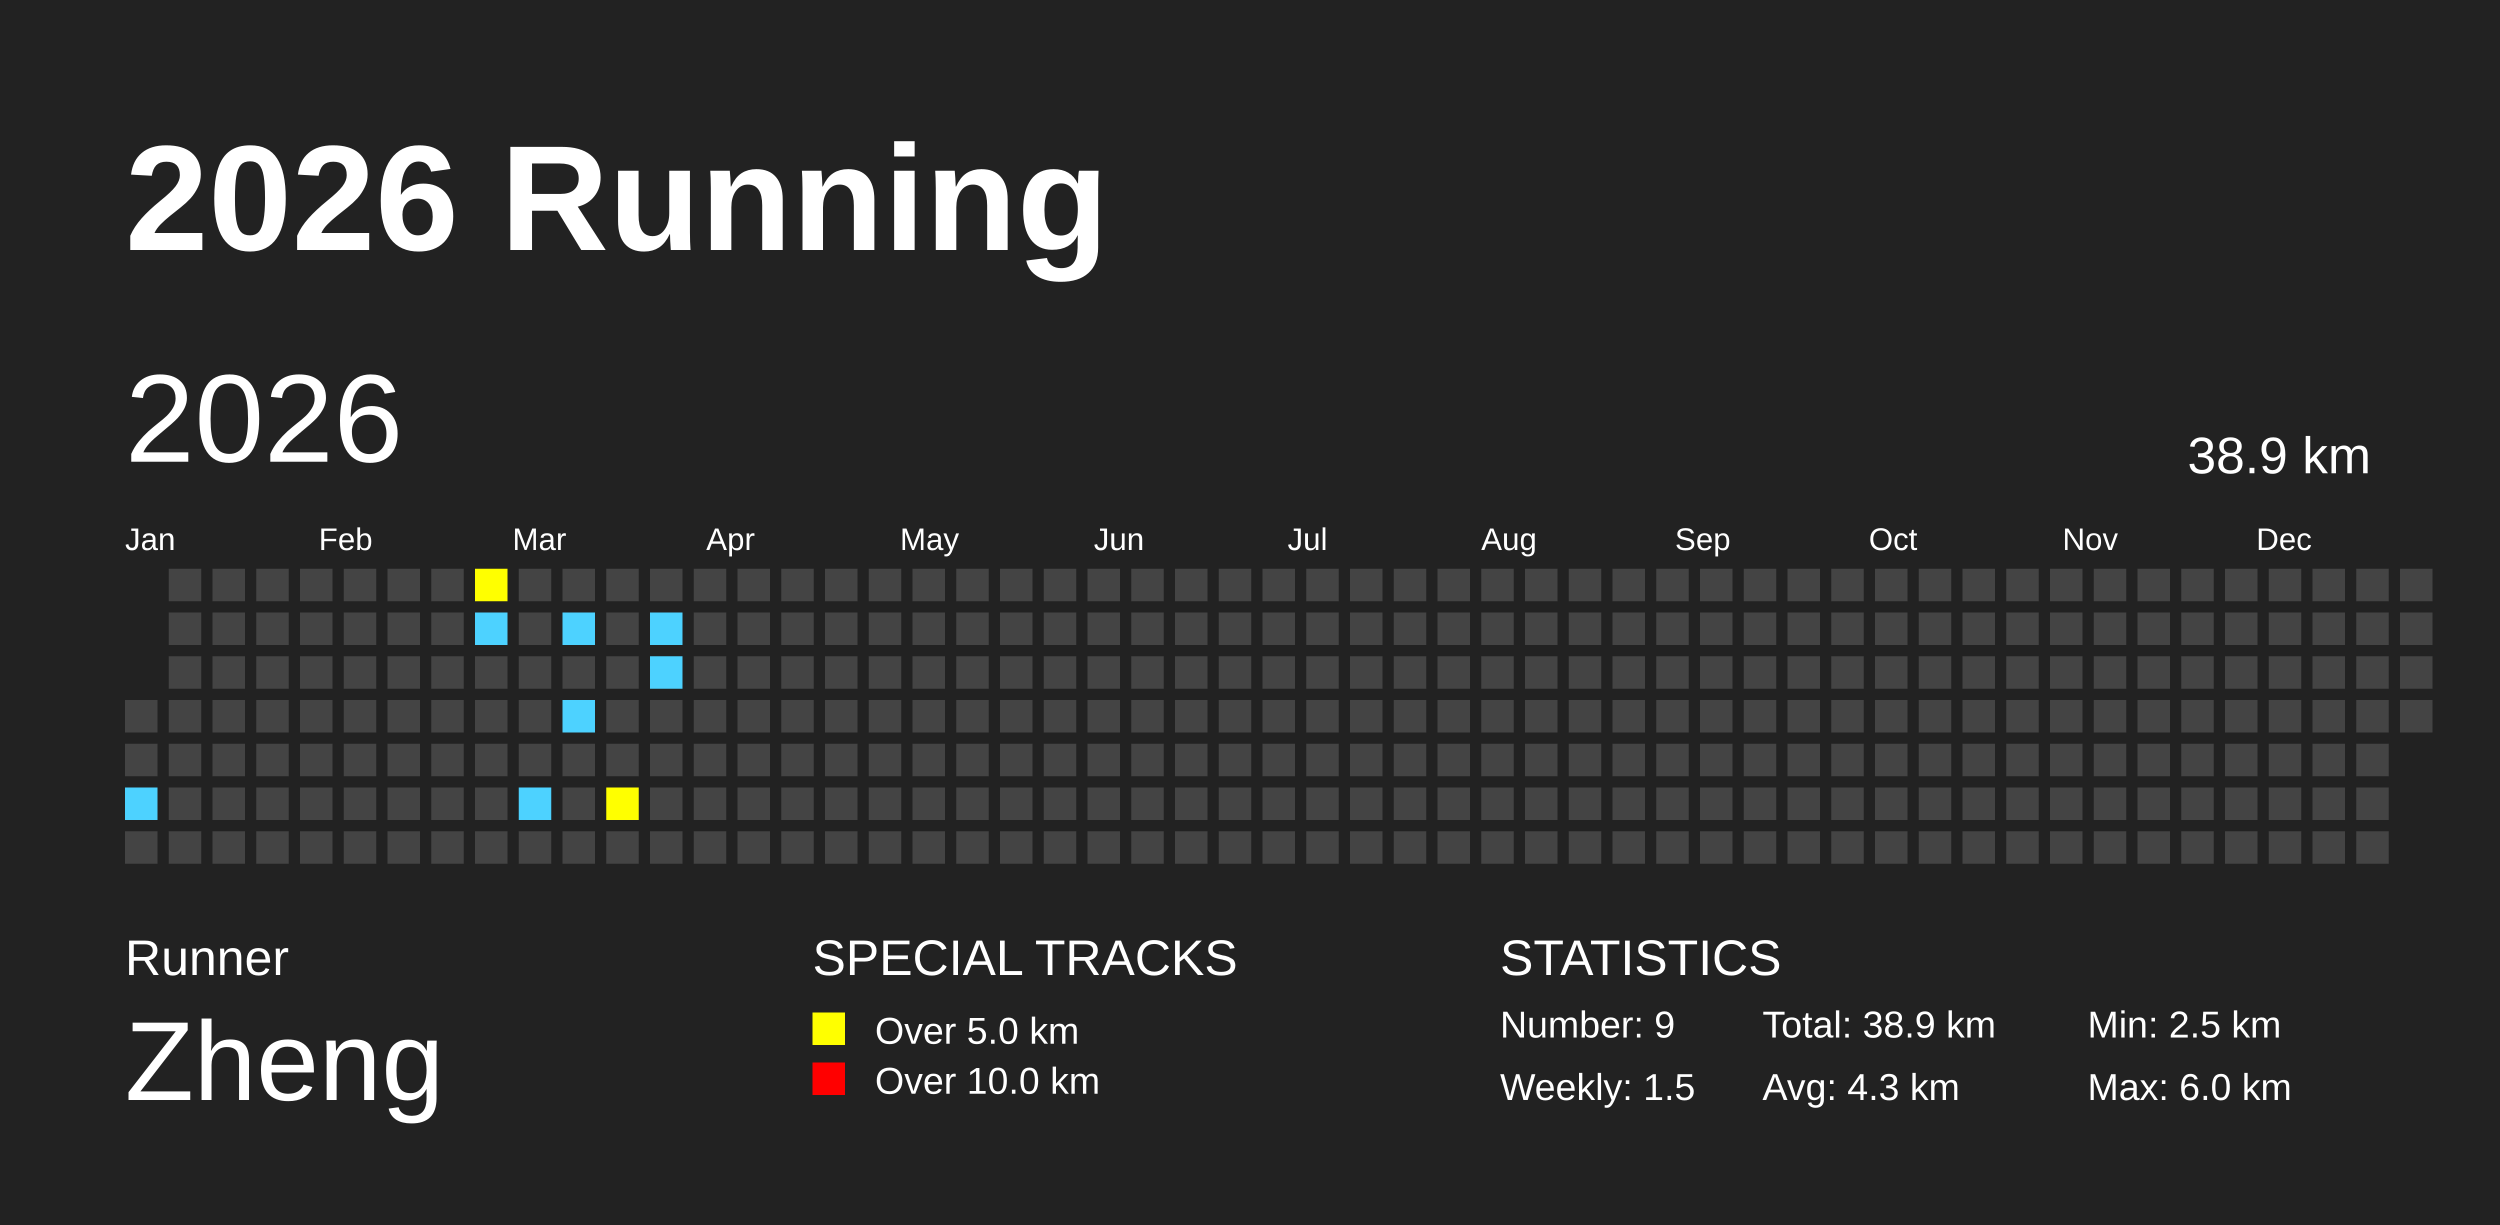
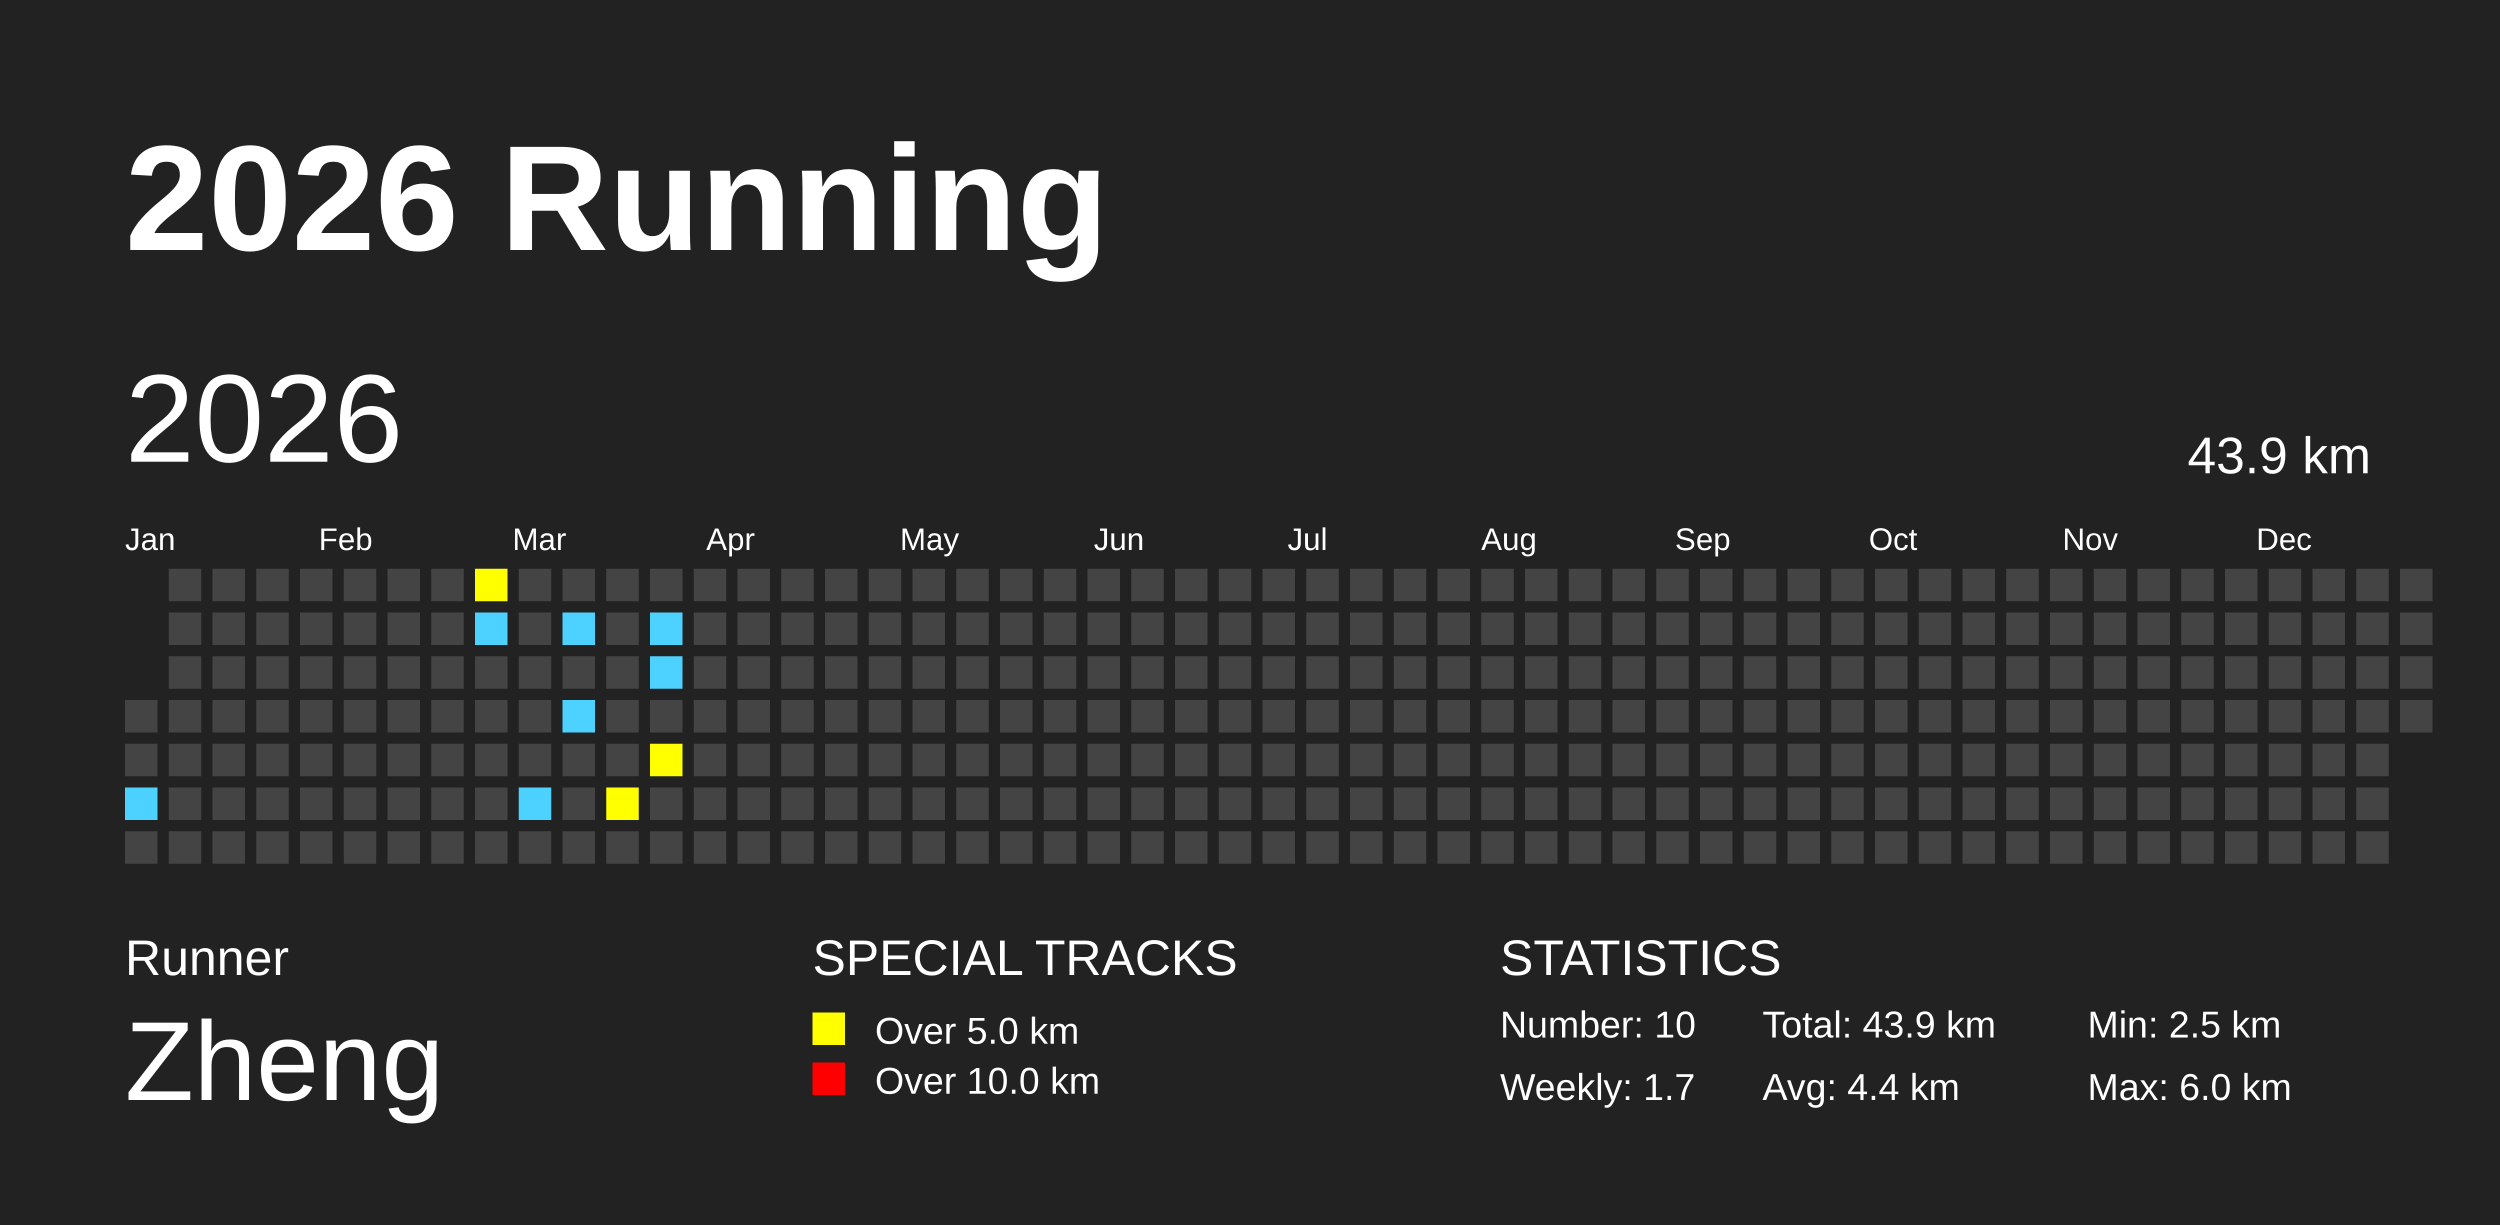
<svg xmlns="http://www.w3.org/2000/svg" baseProfile="full" height="98mm" version="1.1" viewBox="0,0,200,98" width="200mm">
  <defs />
  <rect fill="#222222" height="98" width="200" x="0" y="0" />
  <text fill="#FFFFFF" style="font-size:12px; font-family:Arial; font-weight:bold;" x="10" y="20">2026 Running</text>
  <text fill="#FFFFFF" style="font-size:4px; font-family:Arial" x="10" y="78">Runner</text>
  <text fill="#FFFFFF" style="font-size:9px; font-family:Arial" x="10" y="88">Zheng</text>
  <text fill="#FFFFFF" style="font-size:4px; font-family:Arial" x="65" y="78">SPECIAL TRACKS</text>
  <rect fill="yellow" height="2.6" width="2.6" x="65" y="81" />
  <text fill="#FFFFFF" style="font-size:3px; font-family:Arial" x="70" y="83.5">Over 5.0 km</text>
  <rect fill="red" height="2.6" width="2.6" x="65" y="85" />
  <text fill="#FFFFFF" style="font-size:3px; font-family:Arial" x="70" y="87.5">Over 10.0 km</text>
  <text fill="#FFFFFF" style="font-size:4px; font-family:Arial" x="120" y="78">STATISTICS</text>
-   <text fill="#FFFFFF" style="font-size:3px; font-family:Arial" x="120" y="83">Number: 9</text>
-   <text fill="#FFFFFF" style="font-size:3px; font-family:Arial" x="120" y="88">Weekly: 1.5</text>
-   <text fill="#FFFFFF" style="font-size:3px; font-family:Arial" x="141" y="83">Total: 38.9 km</text>
-   <text fill="#FFFFFF" style="font-size:3px; font-family:Arial" x="141" y="88">Avg: 4.3 km</text>
+   <text fill="#FFFFFF" style="font-size:3px; font-family:Arial" x="120" y="83">Number: 10</text>
+   <text fill="#FFFFFF" style="font-size:3px; font-family:Arial" x="120" y="88">Weekly: 1.7</text>
+   <text fill="#FFFFFF" style="font-size:3px; font-family:Arial" x="141" y="83">Total: 43.9 km</text>
+   <text fill="#FFFFFF" style="font-size:3px; font-family:Arial" x="141" y="88">Avg: 4.4 km</text>
  <text fill="#FFFFFF" style="font-size:3px; font-family:Arial" x="167" y="83">Min: 2.5 km</text>
  <text fill="#FFFFFF" style="font-size:3px; font-family:Arial" x="167" y="88">Max: 6.0 km</text>
  <text dominant-baseline="hanging" fill="#FFFFFF" style="font-size:10.0px; font-family:Arial;" x="10" y="30">2026</text>
-   <text dominant-baseline="hanging" fill="#FFFFFF" style="font-size:4.125px; font-family:Arial;" x="175" y="35">38.9 km</text>
+   <text dominant-baseline="hanging" fill="#FFFFFF" style="font-size:4.125px; font-family:Arial;" x="175" y="35">43.9 km</text>
  <text fill="#FFFFFF" style="font-size:2.5px; font-family:Arial" x="10.0" y="44">Jan</text>
  <text fill="#FFFFFF" style="font-size:2.5px; font-family:Arial" x="25.5" y="44">Feb</text>
  <text fill="#FFFFFF" style="font-size:2.5px; font-family:Arial" x="41.0" y="44">Mar</text>
  <text fill="#FFFFFF" style="font-size:2.5px; font-family:Arial" x="56.5" y="44">Apr</text>
  <text fill="#FFFFFF" style="font-size:2.5px; font-family:Arial" x="72.0" y="44">May</text>
  <text fill="#FFFFFF" style="font-size:2.5px; font-family:Arial" x="87.5" y="44">Jun</text>
  <text fill="#FFFFFF" style="font-size:2.5px; font-family:Arial" x="103.0" y="44">Jul</text>
  <text fill="#FFFFFF" style="font-size:2.5px; font-family:Arial" x="118.5" y="44">Aug</text>
  <text fill="#FFFFFF" style="font-size:2.5px; font-family:Arial" x="134.0" y="44">Sep</text>
  <text fill="#FFFFFF" style="font-size:2.5px; font-family:Arial" x="149.5" y="44">Oct</text>
  <text fill="#FFFFFF" style="font-size:2.5px; font-family:Arial" x="165.0" y="44">Nov</text>
  <text fill="#FFFFFF" style="font-size:2.5px; font-family:Arial" x="180.5" y="44">Dec</text>
  <rect fill="#444444" height="2.6" width="2.6" x="10.0" y="56.0" />
  <rect fill="#444444" height="2.6" width="2.6" x="10.0" y="59.5" />
  <rect fill="#4DD2FF" height="2.6" width="2.6" x="10.0" y="63.0" />
  <rect fill="#444444" height="2.6" width="2.6" x="10.0" y="66.5" />
  <rect fill="#444444" height="2.6" width="2.6" x="13.5" y="45.5" />
  <rect fill="#444444" height="2.6" width="2.6" x="13.5" y="49.0" />
  <rect fill="#444444" height="2.6" width="2.6" x="13.5" y="52.5" />
  <rect fill="#444444" height="2.6" width="2.6" x="13.5" y="56.0" />
  <rect fill="#444444" height="2.6" width="2.6" x="13.5" y="59.5" />
  <rect fill="#444444" height="2.6" width="2.6" x="13.5" y="63.0" />
  <rect fill="#444444" height="2.6" width="2.6" x="13.5" y="66.5" />
  <rect fill="#444444" height="2.6" width="2.6" x="17.0" y="45.5" />
  <rect fill="#444444" height="2.6" width="2.6" x="17.0" y="49.0" />
  <rect fill="#444444" height="2.6" width="2.6" x="17.0" y="52.5" />
  <rect fill="#444444" height="2.6" width="2.6" x="17.0" y="56.0" />
  <rect fill="#444444" height="2.6" width="2.6" x="17.0" y="59.5" />
  <rect fill="#444444" height="2.6" width="2.6" x="17.0" y="63.0" />
  <rect fill="#444444" height="2.6" width="2.6" x="17.0" y="66.5" />
  <rect fill="#444444" height="2.6" width="2.6" x="20.5" y="45.5" />
  <rect fill="#444444" height="2.6" width="2.6" x="20.5" y="49.0" />
  <rect fill="#444444" height="2.6" width="2.6" x="20.5" y="52.5" />
  <rect fill="#444444" height="2.6" width="2.6" x="20.5" y="56.0" />
  <rect fill="#444444" height="2.6" width="2.6" x="20.5" y="59.5" />
  <rect fill="#444444" height="2.6" width="2.6" x="20.5" y="63.0" />
  <rect fill="#444444" height="2.6" width="2.6" x="20.5" y="66.5" />
  <rect fill="#444444" height="2.6" width="2.6" x="24.0" y="45.5" />
  <rect fill="#444444" height="2.6" width="2.6" x="24.0" y="49.0" />
  <rect fill="#444444" height="2.6" width="2.6" x="24.0" y="52.5" />
  <rect fill="#444444" height="2.6" width="2.6" x="24.0" y="56.0" />
  <rect fill="#444444" height="2.6" width="2.6" x="24.0" y="59.5" />
  <rect fill="#444444" height="2.6" width="2.6" x="24.0" y="63.0" />
  <rect fill="#444444" height="2.6" width="2.6" x="24.0" y="66.5" />
  <rect fill="#444444" height="2.6" width="2.6" x="27.5" y="45.5" />
  <rect fill="#444444" height="2.6" width="2.6" x="27.5" y="49.0" />
  <rect fill="#444444" height="2.6" width="2.6" x="27.5" y="52.5" />
  <rect fill="#444444" height="2.6" width="2.6" x="27.5" y="56.0" />
  <rect fill="#444444" height="2.6" width="2.6" x="27.5" y="59.5" />
  <rect fill="#444444" height="2.6" width="2.6" x="27.5" y="63.0" />
  <rect fill="#444444" height="2.6" width="2.6" x="27.5" y="66.5" />
  <rect fill="#444444" height="2.6" width="2.6" x="31.0" y="45.5" />
  <rect fill="#444444" height="2.6" width="2.6" x="31.0" y="49.0" />
  <rect fill="#444444" height="2.6" width="2.6" x="31.0" y="52.5" />
  <rect fill="#444444" height="2.6" width="2.6" x="31.0" y="56.0" />
  <rect fill="#444444" height="2.6" width="2.6" x="31.0" y="59.5" />
  <rect fill="#444444" height="2.6" width="2.6" x="31.0" y="63.0" />
  <rect fill="#444444" height="2.6" width="2.6" x="31.0" y="66.5" />
  <rect fill="#444444" height="2.6" width="2.6" x="34.5" y="45.5" />
  <rect fill="#444444" height="2.6" width="2.6" x="34.5" y="49.0" />
  <rect fill="#444444" height="2.6" width="2.6" x="34.5" y="52.5" />
  <rect fill="#444444" height="2.6" width="2.6" x="34.5" y="56.0" />
  <rect fill="#444444" height="2.6" width="2.6" x="34.5" y="59.5" />
  <rect fill="#444444" height="2.6" width="2.6" x="34.5" y="63.0" />
  <rect fill="#444444" height="2.6" width="2.6" x="34.5" y="66.5" />
  <rect fill="yellow" height="2.6" width="2.6" x="38.0" y="45.5" />
  <rect fill="#4DD2FF" height="2.6" width="2.6" x="38.0" y="49.0" />
  <rect fill="#444444" height="2.6" width="2.6" x="38.0" y="52.5" />
  <rect fill="#444444" height="2.6" width="2.6" x="38.0" y="56.0" />
  <rect fill="#444444" height="2.6" width="2.6" x="38.0" y="59.5" />
  <rect fill="#444444" height="2.6" width="2.6" x="38.0" y="63.0" />
  <rect fill="#444444" height="2.6" width="2.6" x="38.0" y="66.5" />
  <rect fill="#444444" height="2.6" width="2.6" x="41.5" y="45.5" />
  <rect fill="#444444" height="2.6" width="2.6" x="41.5" y="49.0" />
  <rect fill="#444444" height="2.6" width="2.6" x="41.5" y="52.5" />
  <rect fill="#444444" height="2.6" width="2.6" x="41.5" y="56.0" />
  <rect fill="#444444" height="2.6" width="2.6" x="41.5" y="59.5" />
  <rect fill="#4DD2FF" height="2.6" width="2.6" x="41.5" y="63.0" />
  <rect fill="#444444" height="2.6" width="2.6" x="41.5" y="66.5" />
  <rect fill="#444444" height="2.6" width="2.6" x="45.0" y="45.5" />
  <rect fill="#4DD2FF" height="2.6" width="2.6" x="45.0" y="49.0" />
  <rect fill="#444444" height="2.6" width="2.6" x="45.0" y="52.5" />
  <rect fill="#4DD2FF" height="2.6" width="2.6" x="45.0" y="56.0" />
  <rect fill="#444444" height="2.6" width="2.6" x="45.0" y="59.5" />
  <rect fill="#444444" height="2.6" width="2.6" x="45.0" y="63.0" />
  <rect fill="#444444" height="2.6" width="2.6" x="45.0" y="66.5" />
  <rect fill="#444444" height="2.6" width="2.6" x="48.5" y="45.5" />
  <rect fill="#444444" height="2.6" width="2.6" x="48.5" y="49.0" />
  <rect fill="#444444" height="2.6" width="2.6" x="48.5" y="52.5" />
  <rect fill="#444444" height="2.6" width="2.6" x="48.5" y="56.0" />
  <rect fill="#444444" height="2.6" width="2.6" x="48.5" y="59.5" />
  <rect fill="yellow" height="2.6" width="2.6" x="48.5" y="63.0" />
  <rect fill="#444444" height="2.6" width="2.6" x="48.5" y="66.5" />
  <rect fill="#444444" height="2.6" width="2.6" x="52.0" y="45.5" />
  <rect fill="#4DD2FF" height="2.6" width="2.6" x="52.0" y="49.0" />
  <rect fill="#4DD2FF" height="2.6" width="2.6" x="52.0" y="52.5" />
  <rect fill="#444444" height="2.6" width="2.6" x="52.0" y="56.0" />
-   <rect fill="#444444" height="2.6" width="2.6" x="52.0" y="59.5" />
+   <rect fill="yellow" height="2.6" width="2.6" x="52.0" y="59.5" />
  <rect fill="#444444" height="2.6" width="2.6" x="52.0" y="63.0" />
  <rect fill="#444444" height="2.6" width="2.6" x="52.0" y="66.5" />
  <rect fill="#444444" height="2.6" width="2.6" x="55.5" y="45.5" />
  <rect fill="#444444" height="2.6" width="2.6" x="55.5" y="49.0" />
  <rect fill="#444444" height="2.6" width="2.6" x="55.5" y="52.5" />
  <rect fill="#444444" height="2.6" width="2.6" x="55.5" y="56.0" />
  <rect fill="#444444" height="2.6" width="2.6" x="55.5" y="59.5" />
  <rect fill="#444444" height="2.6" width="2.6" x="55.5" y="63.0" />
  <rect fill="#444444" height="2.6" width="2.6" x="55.5" y="66.5" />
  <rect fill="#444444" height="2.6" width="2.6" x="59.0" y="45.5" />
  <rect fill="#444444" height="2.6" width="2.6" x="59.0" y="49.0" />
  <rect fill="#444444" height="2.6" width="2.6" x="59.0" y="52.5" />
  <rect fill="#444444" height="2.6" width="2.6" x="59.0" y="56.0" />
  <rect fill="#444444" height="2.6" width="2.6" x="59.0" y="59.5" />
  <rect fill="#444444" height="2.6" width="2.6" x="59.0" y="63.0" />
  <rect fill="#444444" height="2.6" width="2.6" x="59.0" y="66.5" />
  <rect fill="#444444" height="2.6" width="2.6" x="62.5" y="45.5" />
  <rect fill="#444444" height="2.6" width="2.6" x="62.5" y="49.0" />
  <rect fill="#444444" height="2.6" width="2.6" x="62.5" y="52.5" />
  <rect fill="#444444" height="2.6" width="2.6" x="62.5" y="56.0" />
  <rect fill="#444444" height="2.6" width="2.6" x="62.5" y="59.5" />
  <rect fill="#444444" height="2.6" width="2.6" x="62.5" y="63.0" />
  <rect fill="#444444" height="2.6" width="2.6" x="62.5" y="66.5" />
  <rect fill="#444444" height="2.6" width="2.6" x="66.0" y="45.5" />
  <rect fill="#444444" height="2.6" width="2.6" x="66.0" y="49.0" />
  <rect fill="#444444" height="2.6" width="2.6" x="66.0" y="52.5" />
  <rect fill="#444444" height="2.6" width="2.6" x="66.0" y="56.0" />
  <rect fill="#444444" height="2.6" width="2.6" x="66.0" y="59.5" />
  <rect fill="#444444" height="2.6" width="2.6" x="66.0" y="63.0" />
  <rect fill="#444444" height="2.6" width="2.6" x="66.0" y="66.5" />
  <rect fill="#444444" height="2.6" width="2.6" x="69.5" y="45.5" />
  <rect fill="#444444" height="2.6" width="2.6" x="69.5" y="49.0" />
  <rect fill="#444444" height="2.6" width="2.6" x="69.5" y="52.5" />
  <rect fill="#444444" height="2.6" width="2.6" x="69.5" y="56.0" />
  <rect fill="#444444" height="2.6" width="2.6" x="69.5" y="59.5" />
  <rect fill="#444444" height="2.6" width="2.6" x="69.5" y="63.0" />
  <rect fill="#444444" height="2.6" width="2.6" x="69.5" y="66.5" />
  <rect fill="#444444" height="2.6" width="2.6" x="73.0" y="45.5" />
  <rect fill="#444444" height="2.6" width="2.6" x="73.0" y="49.0" />
  <rect fill="#444444" height="2.6" width="2.6" x="73.0" y="52.5" />
  <rect fill="#444444" height="2.6" width="2.6" x="73.0" y="56.0" />
  <rect fill="#444444" height="2.6" width="2.6" x="73.0" y="59.5" />
  <rect fill="#444444" height="2.6" width="2.6" x="73.0" y="63.0" />
  <rect fill="#444444" height="2.6" width="2.6" x="73.0" y="66.5" />
  <rect fill="#444444" height="2.6" width="2.6" x="76.5" y="45.5" />
  <rect fill="#444444" height="2.6" width="2.6" x="76.5" y="49.0" />
  <rect fill="#444444" height="2.6" width="2.6" x="76.5" y="52.5" />
  <rect fill="#444444" height="2.6" width="2.6" x="76.5" y="56.0" />
  <rect fill="#444444" height="2.6" width="2.6" x="76.5" y="59.5" />
  <rect fill="#444444" height="2.6" width="2.6" x="76.5" y="63.0" />
  <rect fill="#444444" height="2.6" width="2.6" x="76.5" y="66.5" />
  <rect fill="#444444" height="2.6" width="2.6" x="80.0" y="45.5" />
  <rect fill="#444444" height="2.6" width="2.6" x="80.0" y="49.0" />
  <rect fill="#444444" height="2.6" width="2.6" x="80.0" y="52.5" />
  <rect fill="#444444" height="2.6" width="2.6" x="80.0" y="56.0" />
  <rect fill="#444444" height="2.6" width="2.6" x="80.0" y="59.5" />
  <rect fill="#444444" height="2.6" width="2.6" x="80.0" y="63.0" />
  <rect fill="#444444" height="2.6" width="2.6" x="80.0" y="66.5" />
  <rect fill="#444444" height="2.6" width="2.6" x="83.5" y="45.5" />
  <rect fill="#444444" height="2.6" width="2.6" x="83.5" y="49.0" />
  <rect fill="#444444" height="2.6" width="2.6" x="83.5" y="52.5" />
  <rect fill="#444444" height="2.6" width="2.6" x="83.5" y="56.0" />
  <rect fill="#444444" height="2.6" width="2.6" x="83.5" y="59.5" />
  <rect fill="#444444" height="2.6" width="2.6" x="83.5" y="63.0" />
  <rect fill="#444444" height="2.6" width="2.6" x="83.5" y="66.5" />
  <rect fill="#444444" height="2.6" width="2.6" x="87.0" y="45.5" />
  <rect fill="#444444" height="2.6" width="2.6" x="87.0" y="49.0" />
  <rect fill="#444444" height="2.6" width="2.6" x="87.0" y="52.5" />
  <rect fill="#444444" height="2.6" width="2.6" x="87.0" y="56.0" />
  <rect fill="#444444" height="2.6" width="2.6" x="87.0" y="59.5" />
  <rect fill="#444444" height="2.6" width="2.6" x="87.0" y="63.0" />
  <rect fill="#444444" height="2.6" width="2.6" x="87.0" y="66.5" />
  <rect fill="#444444" height="2.6" width="2.6" x="90.5" y="45.5" />
  <rect fill="#444444" height="2.6" width="2.6" x="90.5" y="49.0" />
  <rect fill="#444444" height="2.6" width="2.6" x="90.5" y="52.5" />
  <rect fill="#444444" height="2.6" width="2.6" x="90.5" y="56.0" />
  <rect fill="#444444" height="2.6" width="2.6" x="90.5" y="59.5" />
  <rect fill="#444444" height="2.6" width="2.6" x="90.5" y="63.0" />
  <rect fill="#444444" height="2.6" width="2.6" x="90.5" y="66.5" />
  <rect fill="#444444" height="2.6" width="2.6" x="94.0" y="45.5" />
  <rect fill="#444444" height="2.6" width="2.6" x="94.0" y="49.0" />
  <rect fill="#444444" height="2.6" width="2.6" x="94.0" y="52.5" />
  <rect fill="#444444" height="2.6" width="2.6" x="94.0" y="56.0" />
  <rect fill="#444444" height="2.6" width="2.6" x="94.0" y="59.5" />
  <rect fill="#444444" height="2.6" width="2.6" x="94.0" y="63.0" />
  <rect fill="#444444" height="2.6" width="2.6" x="94.0" y="66.5" />
  <rect fill="#444444" height="2.6" width="2.6" x="97.5" y="45.5" />
  <rect fill="#444444" height="2.6" width="2.6" x="97.5" y="49.0" />
  <rect fill="#444444" height="2.6" width="2.6" x="97.5" y="52.5" />
  <rect fill="#444444" height="2.6" width="2.6" x="97.5" y="56.0" />
  <rect fill="#444444" height="2.6" width="2.6" x="97.5" y="59.5" />
  <rect fill="#444444" height="2.6" width="2.6" x="97.5" y="63.0" />
  <rect fill="#444444" height="2.6" width="2.6" x="97.5" y="66.5" />
  <rect fill="#444444" height="2.6" width="2.6" x="101.0" y="45.5" />
  <rect fill="#444444" height="2.6" width="2.6" x="101.0" y="49.0" />
  <rect fill="#444444" height="2.6" width="2.6" x="101.0" y="52.5" />
  <rect fill="#444444" height="2.6" width="2.6" x="101.0" y="56.0" />
  <rect fill="#444444" height="2.6" width="2.6" x="101.0" y="59.5" />
  <rect fill="#444444" height="2.6" width="2.6" x="101.0" y="63.0" />
  <rect fill="#444444" height="2.6" width="2.6" x="101.0" y="66.5" />
  <rect fill="#444444" height="2.6" width="2.6" x="104.5" y="45.5" />
  <rect fill="#444444" height="2.6" width="2.6" x="104.5" y="49.0" />
  <rect fill="#444444" height="2.6" width="2.6" x="104.5" y="52.5" />
  <rect fill="#444444" height="2.6" width="2.6" x="104.5" y="56.0" />
  <rect fill="#444444" height="2.6" width="2.6" x="104.5" y="59.5" />
  <rect fill="#444444" height="2.6" width="2.6" x="104.5" y="63.0" />
  <rect fill="#444444" height="2.6" width="2.6" x="104.5" y="66.5" />
  <rect fill="#444444" height="2.6" width="2.6" x="108.0" y="45.5" />
  <rect fill="#444444" height="2.6" width="2.6" x="108.0" y="49.0" />
  <rect fill="#444444" height="2.6" width="2.6" x="108.0" y="52.5" />
  <rect fill="#444444" height="2.6" width="2.6" x="108.0" y="56.0" />
  <rect fill="#444444" height="2.6" width="2.6" x="108.0" y="59.5" />
  <rect fill="#444444" height="2.6" width="2.6" x="108.0" y="63.0" />
  <rect fill="#444444" height="2.6" width="2.6" x="108.0" y="66.5" />
  <rect fill="#444444" height="2.6" width="2.6" x="111.5" y="45.5" />
  <rect fill="#444444" height="2.6" width="2.6" x="111.5" y="49.0" />
  <rect fill="#444444" height="2.6" width="2.6" x="111.5" y="52.5" />
  <rect fill="#444444" height="2.6" width="2.6" x="111.5" y="56.0" />
  <rect fill="#444444" height="2.6" width="2.6" x="111.5" y="59.5" />
  <rect fill="#444444" height="2.6" width="2.6" x="111.5" y="63.0" />
  <rect fill="#444444" height="2.6" width="2.6" x="111.5" y="66.5" />
  <rect fill="#444444" height="2.6" width="2.6" x="115.0" y="45.5" />
  <rect fill="#444444" height="2.6" width="2.6" x="115.0" y="49.0" />
  <rect fill="#444444" height="2.6" width="2.6" x="115.0" y="52.5" />
  <rect fill="#444444" height="2.6" width="2.6" x="115.0" y="56.0" />
  <rect fill="#444444" height="2.6" width="2.6" x="115.0" y="59.5" />
  <rect fill="#444444" height="2.6" width="2.6" x="115.0" y="63.0" />
  <rect fill="#444444" height="2.6" width="2.6" x="115.0" y="66.5" />
  <rect fill="#444444" height="2.6" width="2.6" x="118.5" y="45.5" />
  <rect fill="#444444" height="2.6" width="2.6" x="118.5" y="49.0" />
  <rect fill="#444444" height="2.6" width="2.6" x="118.5" y="52.5" />
  <rect fill="#444444" height="2.6" width="2.6" x="118.5" y="56.0" />
  <rect fill="#444444" height="2.6" width="2.6" x="118.5" y="59.5" />
  <rect fill="#444444" height="2.6" width="2.6" x="118.5" y="63.0" />
  <rect fill="#444444" height="2.6" width="2.6" x="118.5" y="66.5" />
  <rect fill="#444444" height="2.6" width="2.6" x="122.0" y="45.5" />
  <rect fill="#444444" height="2.6" width="2.6" x="122.0" y="49.0" />
  <rect fill="#444444" height="2.6" width="2.6" x="122.0" y="52.5" />
  <rect fill="#444444" height="2.6" width="2.6" x="122.0" y="56.0" />
  <rect fill="#444444" height="2.6" width="2.6" x="122.0" y="59.5" />
  <rect fill="#444444" height="2.6" width="2.6" x="122.0" y="63.0" />
  <rect fill="#444444" height="2.6" width="2.6" x="122.0" y="66.5" />
  <rect fill="#444444" height="2.6" width="2.6" x="125.5" y="45.5" />
  <rect fill="#444444" height="2.6" width="2.6" x="125.5" y="49.0" />
  <rect fill="#444444" height="2.6" width="2.6" x="125.5" y="52.5" />
  <rect fill="#444444" height="2.6" width="2.6" x="125.5" y="56.0" />
  <rect fill="#444444" height="2.6" width="2.6" x="125.5" y="59.5" />
  <rect fill="#444444" height="2.6" width="2.6" x="125.5" y="63.0" />
  <rect fill="#444444" height="2.6" width="2.6" x="125.5" y="66.5" />
  <rect fill="#444444" height="2.6" width="2.6" x="129.0" y="45.5" />
  <rect fill="#444444" height="2.6" width="2.6" x="129.0" y="49.0" />
  <rect fill="#444444" height="2.6" width="2.6" x="129.0" y="52.5" />
  <rect fill="#444444" height="2.6" width="2.6" x="129.0" y="56.0" />
  <rect fill="#444444" height="2.6" width="2.6" x="129.0" y="59.5" />
  <rect fill="#444444" height="2.6" width="2.6" x="129.0" y="63.0" />
  <rect fill="#444444" height="2.6" width="2.6" x="129.0" y="66.5" />
  <rect fill="#444444" height="2.6" width="2.6" x="132.5" y="45.5" />
  <rect fill="#444444" height="2.6" width="2.6" x="132.5" y="49.0" />
  <rect fill="#444444" height="2.6" width="2.6" x="132.5" y="52.5" />
  <rect fill="#444444" height="2.6" width="2.6" x="132.5" y="56.0" />
  <rect fill="#444444" height="2.6" width="2.6" x="132.5" y="59.5" />
  <rect fill="#444444" height="2.6" width="2.6" x="132.5" y="63.0" />
  <rect fill="#444444" height="2.6" width="2.6" x="132.5" y="66.5" />
  <rect fill="#444444" height="2.6" width="2.6" x="136.0" y="45.5" />
  <rect fill="#444444" height="2.6" width="2.6" x="136.0" y="49.0" />
  <rect fill="#444444" height="2.6" width="2.6" x="136.0" y="52.5" />
  <rect fill="#444444" height="2.6" width="2.6" x="136.0" y="56.0" />
  <rect fill="#444444" height="2.6" width="2.6" x="136.0" y="59.5" />
  <rect fill="#444444" height="2.6" width="2.6" x="136.0" y="63.0" />
  <rect fill="#444444" height="2.6" width="2.6" x="136.0" y="66.5" />
  <rect fill="#444444" height="2.6" width="2.6" x="139.5" y="45.5" />
  <rect fill="#444444" height="2.6" width="2.6" x="139.5" y="49.0" />
  <rect fill="#444444" height="2.6" width="2.6" x="139.5" y="52.5" />
  <rect fill="#444444" height="2.6" width="2.6" x="139.5" y="56.0" />
  <rect fill="#444444" height="2.6" width="2.6" x="139.5" y="59.5" />
  <rect fill="#444444" height="2.6" width="2.6" x="139.5" y="63.0" />
  <rect fill="#444444" height="2.6" width="2.6" x="139.5" y="66.5" />
  <rect fill="#444444" height="2.6" width="2.6" x="143.0" y="45.5" />
  <rect fill="#444444" height="2.6" width="2.6" x="143.0" y="49.0" />
  <rect fill="#444444" height="2.6" width="2.6" x="143.0" y="52.5" />
  <rect fill="#444444" height="2.6" width="2.6" x="143.0" y="56.0" />
  <rect fill="#444444" height="2.6" width="2.6" x="143.0" y="59.5" />
  <rect fill="#444444" height="2.6" width="2.6" x="143.0" y="63.0" />
  <rect fill="#444444" height="2.6" width="2.6" x="143.0" y="66.5" />
  <rect fill="#444444" height="2.6" width="2.6" x="146.5" y="45.5" />
  <rect fill="#444444" height="2.6" width="2.6" x="146.5" y="49.0" />
  <rect fill="#444444" height="2.6" width="2.6" x="146.5" y="52.5" />
  <rect fill="#444444" height="2.6" width="2.6" x="146.5" y="56.0" />
  <rect fill="#444444" height="2.6" width="2.6" x="146.5" y="59.5" />
  <rect fill="#444444" height="2.6" width="2.6" x="146.5" y="63.0" />
  <rect fill="#444444" height="2.6" width="2.6" x="146.5" y="66.5" />
  <rect fill="#444444" height="2.6" width="2.6" x="150.0" y="45.5" />
  <rect fill="#444444" height="2.6" width="2.6" x="150.0" y="49.0" />
  <rect fill="#444444" height="2.6" width="2.6" x="150.0" y="52.5" />
  <rect fill="#444444" height="2.6" width="2.6" x="150.0" y="56.0" />
  <rect fill="#444444" height="2.6" width="2.6" x="150.0" y="59.5" />
  <rect fill="#444444" height="2.6" width="2.6" x="150.0" y="63.0" />
  <rect fill="#444444" height="2.6" width="2.6" x="150.0" y="66.5" />
  <rect fill="#444444" height="2.6" width="2.6" x="153.5" y="45.5" />
  <rect fill="#444444" height="2.6" width="2.6" x="153.5" y="49.0" />
  <rect fill="#444444" height="2.6" width="2.6" x="153.5" y="52.5" />
  <rect fill="#444444" height="2.6" width="2.6" x="153.5" y="56.0" />
  <rect fill="#444444" height="2.6" width="2.6" x="153.5" y="59.5" />
  <rect fill="#444444" height="2.6" width="2.6" x="153.5" y="63.0" />
  <rect fill="#444444" height="2.6" width="2.6" x="153.5" y="66.5" />
  <rect fill="#444444" height="2.6" width="2.6" x="157.0" y="45.5" />
  <rect fill="#444444" height="2.6" width="2.6" x="157.0" y="49.0" />
  <rect fill="#444444" height="2.6" width="2.6" x="157.0" y="52.5" />
  <rect fill="#444444" height="2.6" width="2.6" x="157.0" y="56.0" />
  <rect fill="#444444" height="2.6" width="2.6" x="157.0" y="59.5" />
  <rect fill="#444444" height="2.6" width="2.6" x="157.0" y="63.0" />
  <rect fill="#444444" height="2.6" width="2.6" x="157.0" y="66.5" />
  <rect fill="#444444" height="2.6" width="2.6" x="160.5" y="45.5" />
  <rect fill="#444444" height="2.6" width="2.6" x="160.5" y="49.0" />
  <rect fill="#444444" height="2.6" width="2.6" x="160.5" y="52.5" />
  <rect fill="#444444" height="2.6" width="2.6" x="160.5" y="56.0" />
  <rect fill="#444444" height="2.6" width="2.6" x="160.5" y="59.5" />
  <rect fill="#444444" height="2.6" width="2.6" x="160.5" y="63.0" />
  <rect fill="#444444" height="2.6" width="2.6" x="160.5" y="66.5" />
  <rect fill="#444444" height="2.6" width="2.6" x="164.0" y="45.5" />
  <rect fill="#444444" height="2.6" width="2.6" x="164.0" y="49.0" />
  <rect fill="#444444" height="2.6" width="2.6" x="164.0" y="52.5" />
  <rect fill="#444444" height="2.6" width="2.6" x="164.0" y="56.0" />
  <rect fill="#444444" height="2.6" width="2.6" x="164.0" y="59.5" />
  <rect fill="#444444" height="2.6" width="2.6" x="164.0" y="63.0" />
  <rect fill="#444444" height="2.6" width="2.6" x="164.0" y="66.5" />
  <rect fill="#444444" height="2.6" width="2.6" x="167.5" y="45.5" />
  <rect fill="#444444" height="2.6" width="2.6" x="167.5" y="49.0" />
  <rect fill="#444444" height="2.6" width="2.6" x="167.5" y="52.5" />
  <rect fill="#444444" height="2.6" width="2.6" x="167.5" y="56.0" />
  <rect fill="#444444" height="2.6" width="2.6" x="167.5" y="59.5" />
  <rect fill="#444444" height="2.6" width="2.6" x="167.5" y="63.0" />
  <rect fill="#444444" height="2.6" width="2.6" x="167.5" y="66.5" />
  <rect fill="#444444" height="2.6" width="2.6" x="171.0" y="45.5" />
  <rect fill="#444444" height="2.6" width="2.6" x="171.0" y="49.0" />
  <rect fill="#444444" height="2.6" width="2.6" x="171.0" y="52.5" />
  <rect fill="#444444" height="2.6" width="2.6" x="171.0" y="56.0" />
  <rect fill="#444444" height="2.6" width="2.6" x="171.0" y="59.5" />
  <rect fill="#444444" height="2.6" width="2.6" x="171.0" y="63.0" />
  <rect fill="#444444" height="2.6" width="2.6" x="171.0" y="66.5" />
  <rect fill="#444444" height="2.6" width="2.6" x="174.5" y="45.5" />
  <rect fill="#444444" height="2.6" width="2.6" x="174.5" y="49.0" />
  <rect fill="#444444" height="2.6" width="2.6" x="174.5" y="52.5" />
  <rect fill="#444444" height="2.6" width="2.6" x="174.5" y="56.0" />
  <rect fill="#444444" height="2.6" width="2.6" x="174.5" y="59.5" />
  <rect fill="#444444" height="2.6" width="2.6" x="174.5" y="63.0" />
  <rect fill="#444444" height="2.6" width="2.6" x="174.5" y="66.5" />
  <rect fill="#444444" height="2.6" width="2.6" x="178.0" y="45.5" />
  <rect fill="#444444" height="2.6" width="2.6" x="178.0" y="49.0" />
  <rect fill="#444444" height="2.6" width="2.6" x="178.0" y="52.5" />
  <rect fill="#444444" height="2.6" width="2.6" x="178.0" y="56.0" />
  <rect fill="#444444" height="2.6" width="2.6" x="178.0" y="59.5" />
  <rect fill="#444444" height="2.6" width="2.6" x="178.0" y="63.0" />
  <rect fill="#444444" height="2.6" width="2.6" x="178.0" y="66.5" />
  <rect fill="#444444" height="2.6" width="2.6" x="181.5" y="45.5" />
  <rect fill="#444444" height="2.6" width="2.6" x="181.5" y="49.0" />
  <rect fill="#444444" height="2.6" width="2.6" x="181.5" y="52.5" />
  <rect fill="#444444" height="2.6" width="2.6" x="181.5" y="56.0" />
  <rect fill="#444444" height="2.6" width="2.6" x="181.5" y="59.5" />
  <rect fill="#444444" height="2.6" width="2.6" x="181.5" y="63.0" />
  <rect fill="#444444" height="2.6" width="2.6" x="181.5" y="66.5" />
  <rect fill="#444444" height="2.6" width="2.6" x="185.0" y="45.5" />
  <rect fill="#444444" height="2.6" width="2.6" x="185.0" y="49.0" />
  <rect fill="#444444" height="2.6" width="2.6" x="185.0" y="52.5" />
  <rect fill="#444444" height="2.6" width="2.6" x="185.0" y="56.0" />
  <rect fill="#444444" height="2.6" width="2.6" x="185.0" y="59.5" />
  <rect fill="#444444" height="2.6" width="2.6" x="185.0" y="63.0" />
  <rect fill="#444444" height="2.6" width="2.6" x="185.0" y="66.5" />
  <rect fill="#444444" height="2.6" width="2.6" x="188.5" y="45.5" />
  <rect fill="#444444" height="2.6" width="2.6" x="188.5" y="49.0" />
  <rect fill="#444444" height="2.6" width="2.6" x="188.5" y="52.5" />
  <rect fill="#444444" height="2.6" width="2.6" x="188.5" y="56.0" />
  <rect fill="#444444" height="2.6" width="2.6" x="188.5" y="59.5" />
  <rect fill="#444444" height="2.6" width="2.6" x="188.5" y="63.0" />
  <rect fill="#444444" height="2.6" width="2.6" x="188.5" y="66.5" />
  <rect fill="#444444" height="2.6" width="2.6" x="192.0" y="45.5" />
  <rect fill="#444444" height="2.6" width="2.6" x="192.0" y="49.0" />
  <rect fill="#444444" height="2.6" width="2.6" x="192.0" y="52.5" />
  <rect fill="#444444" height="2.6" width="2.6" x="192.0" y="56.0" />
</svg>
